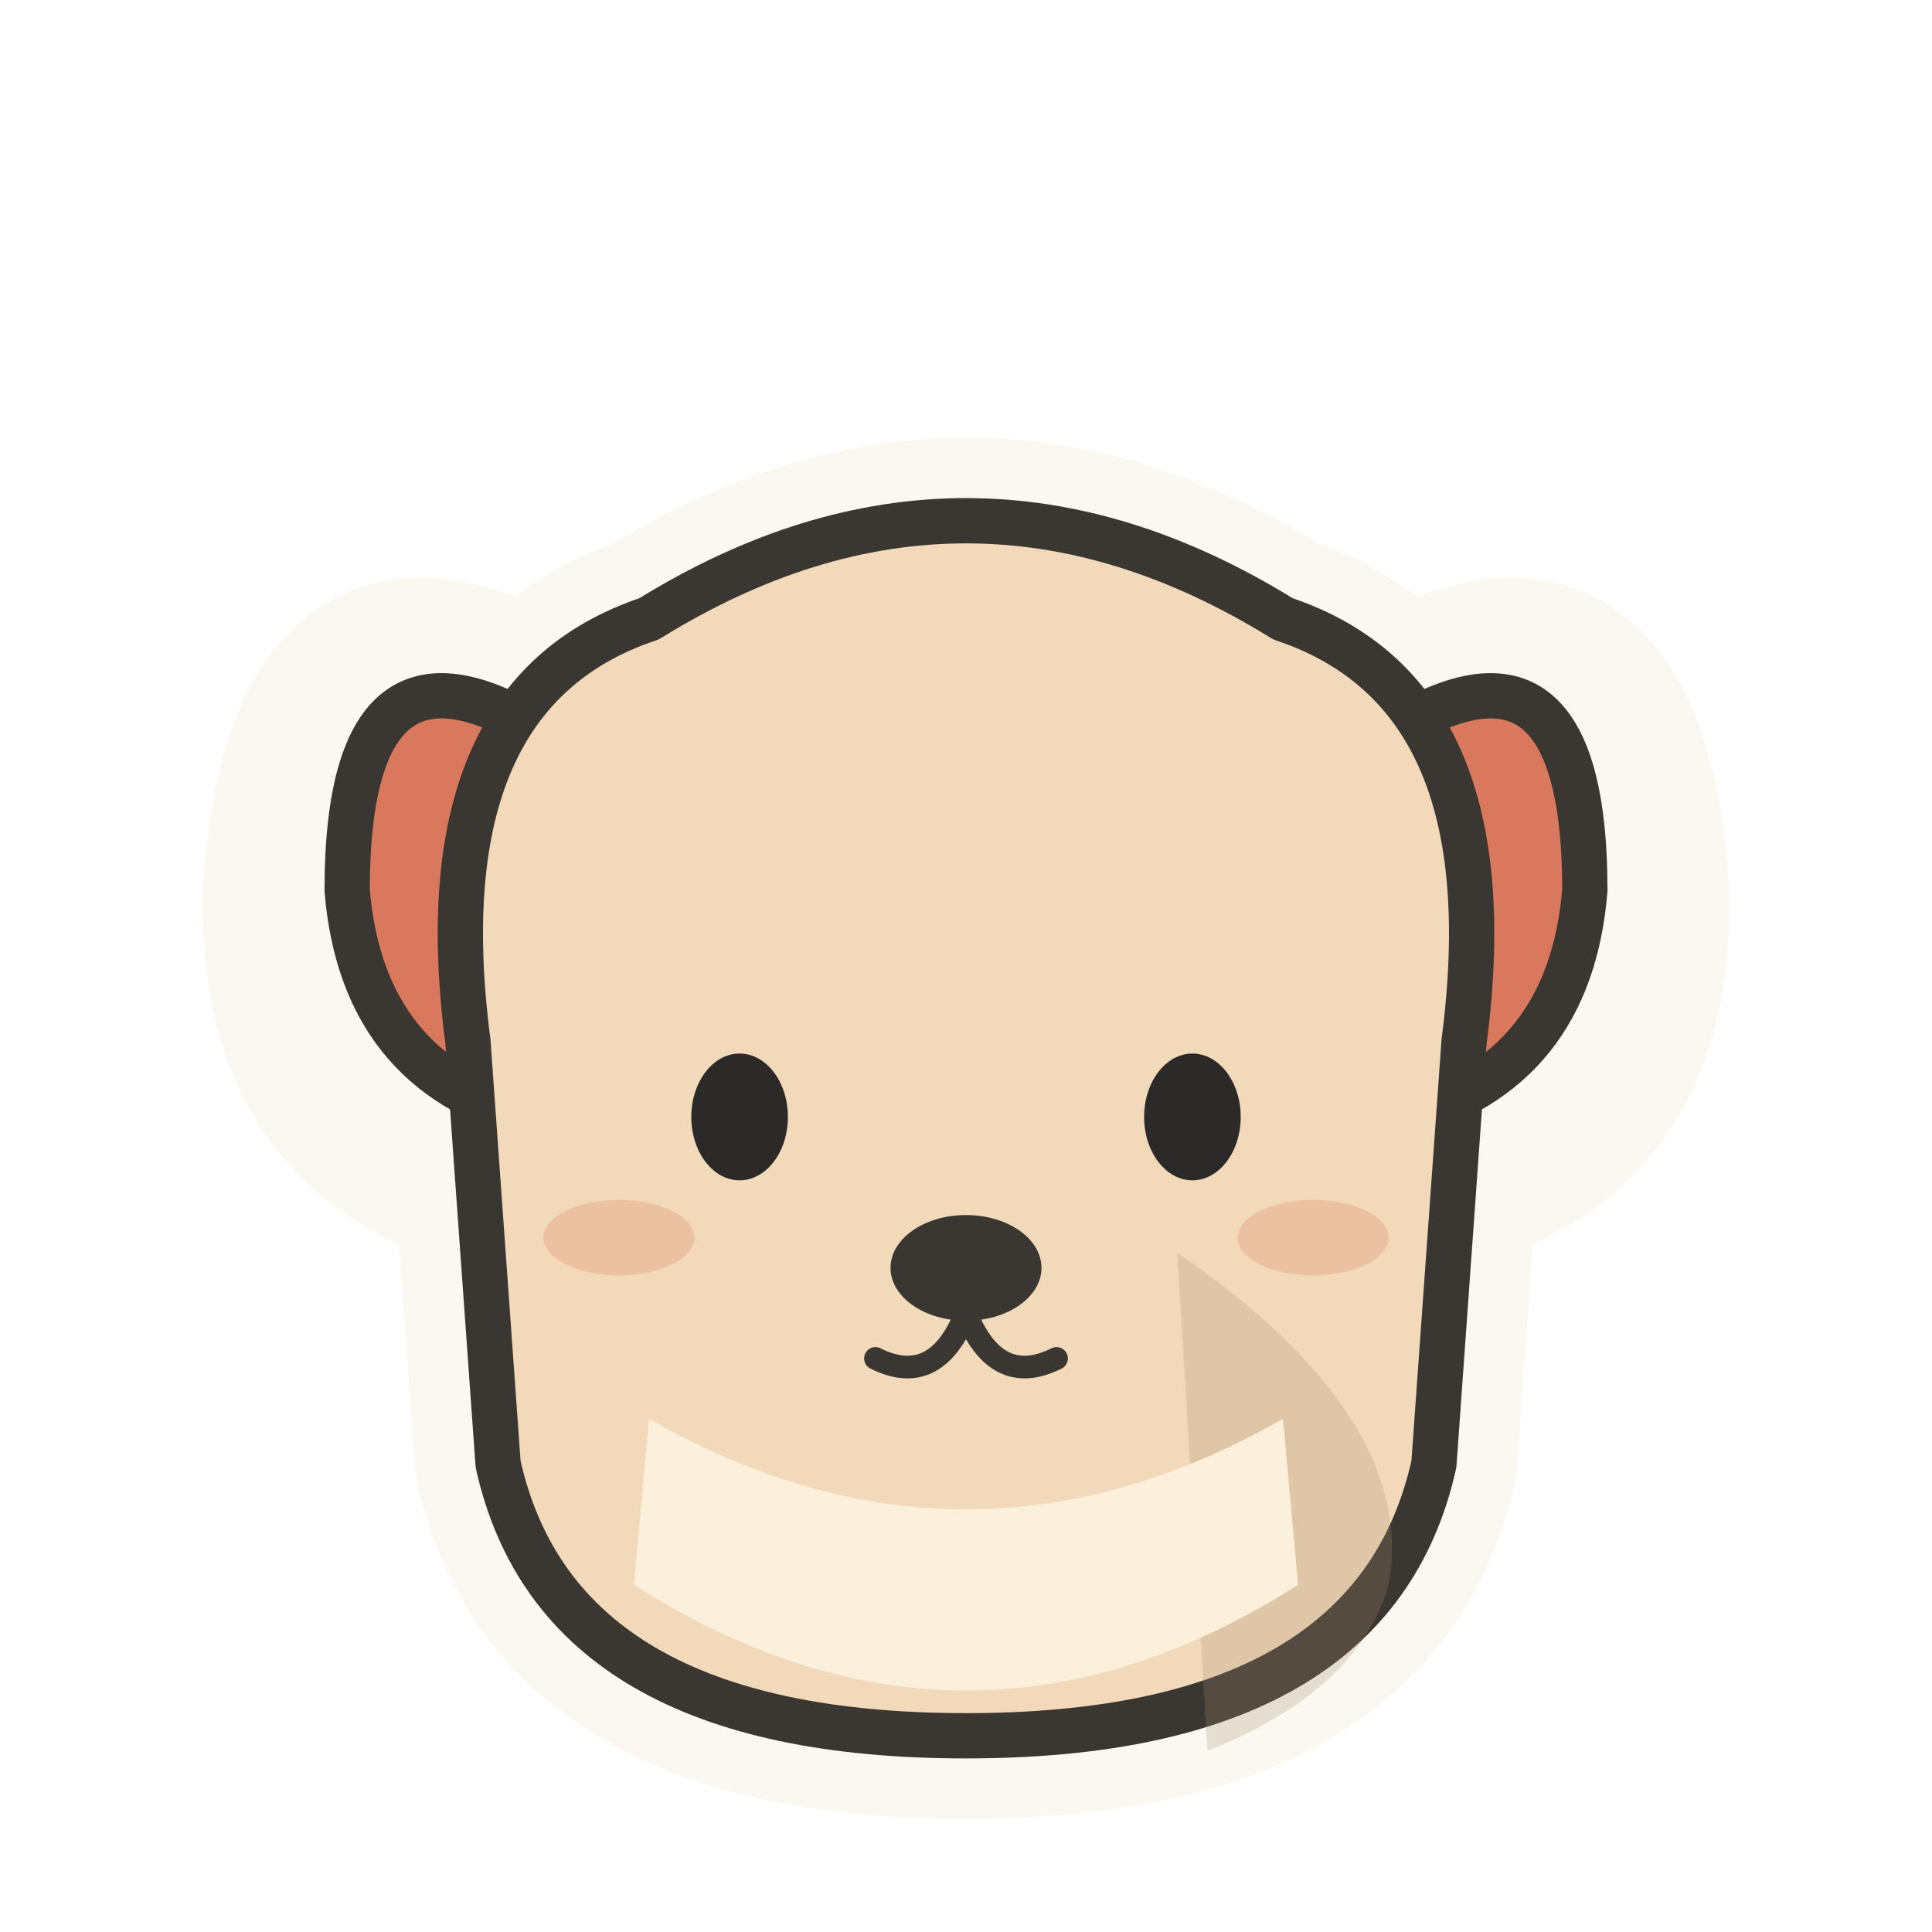
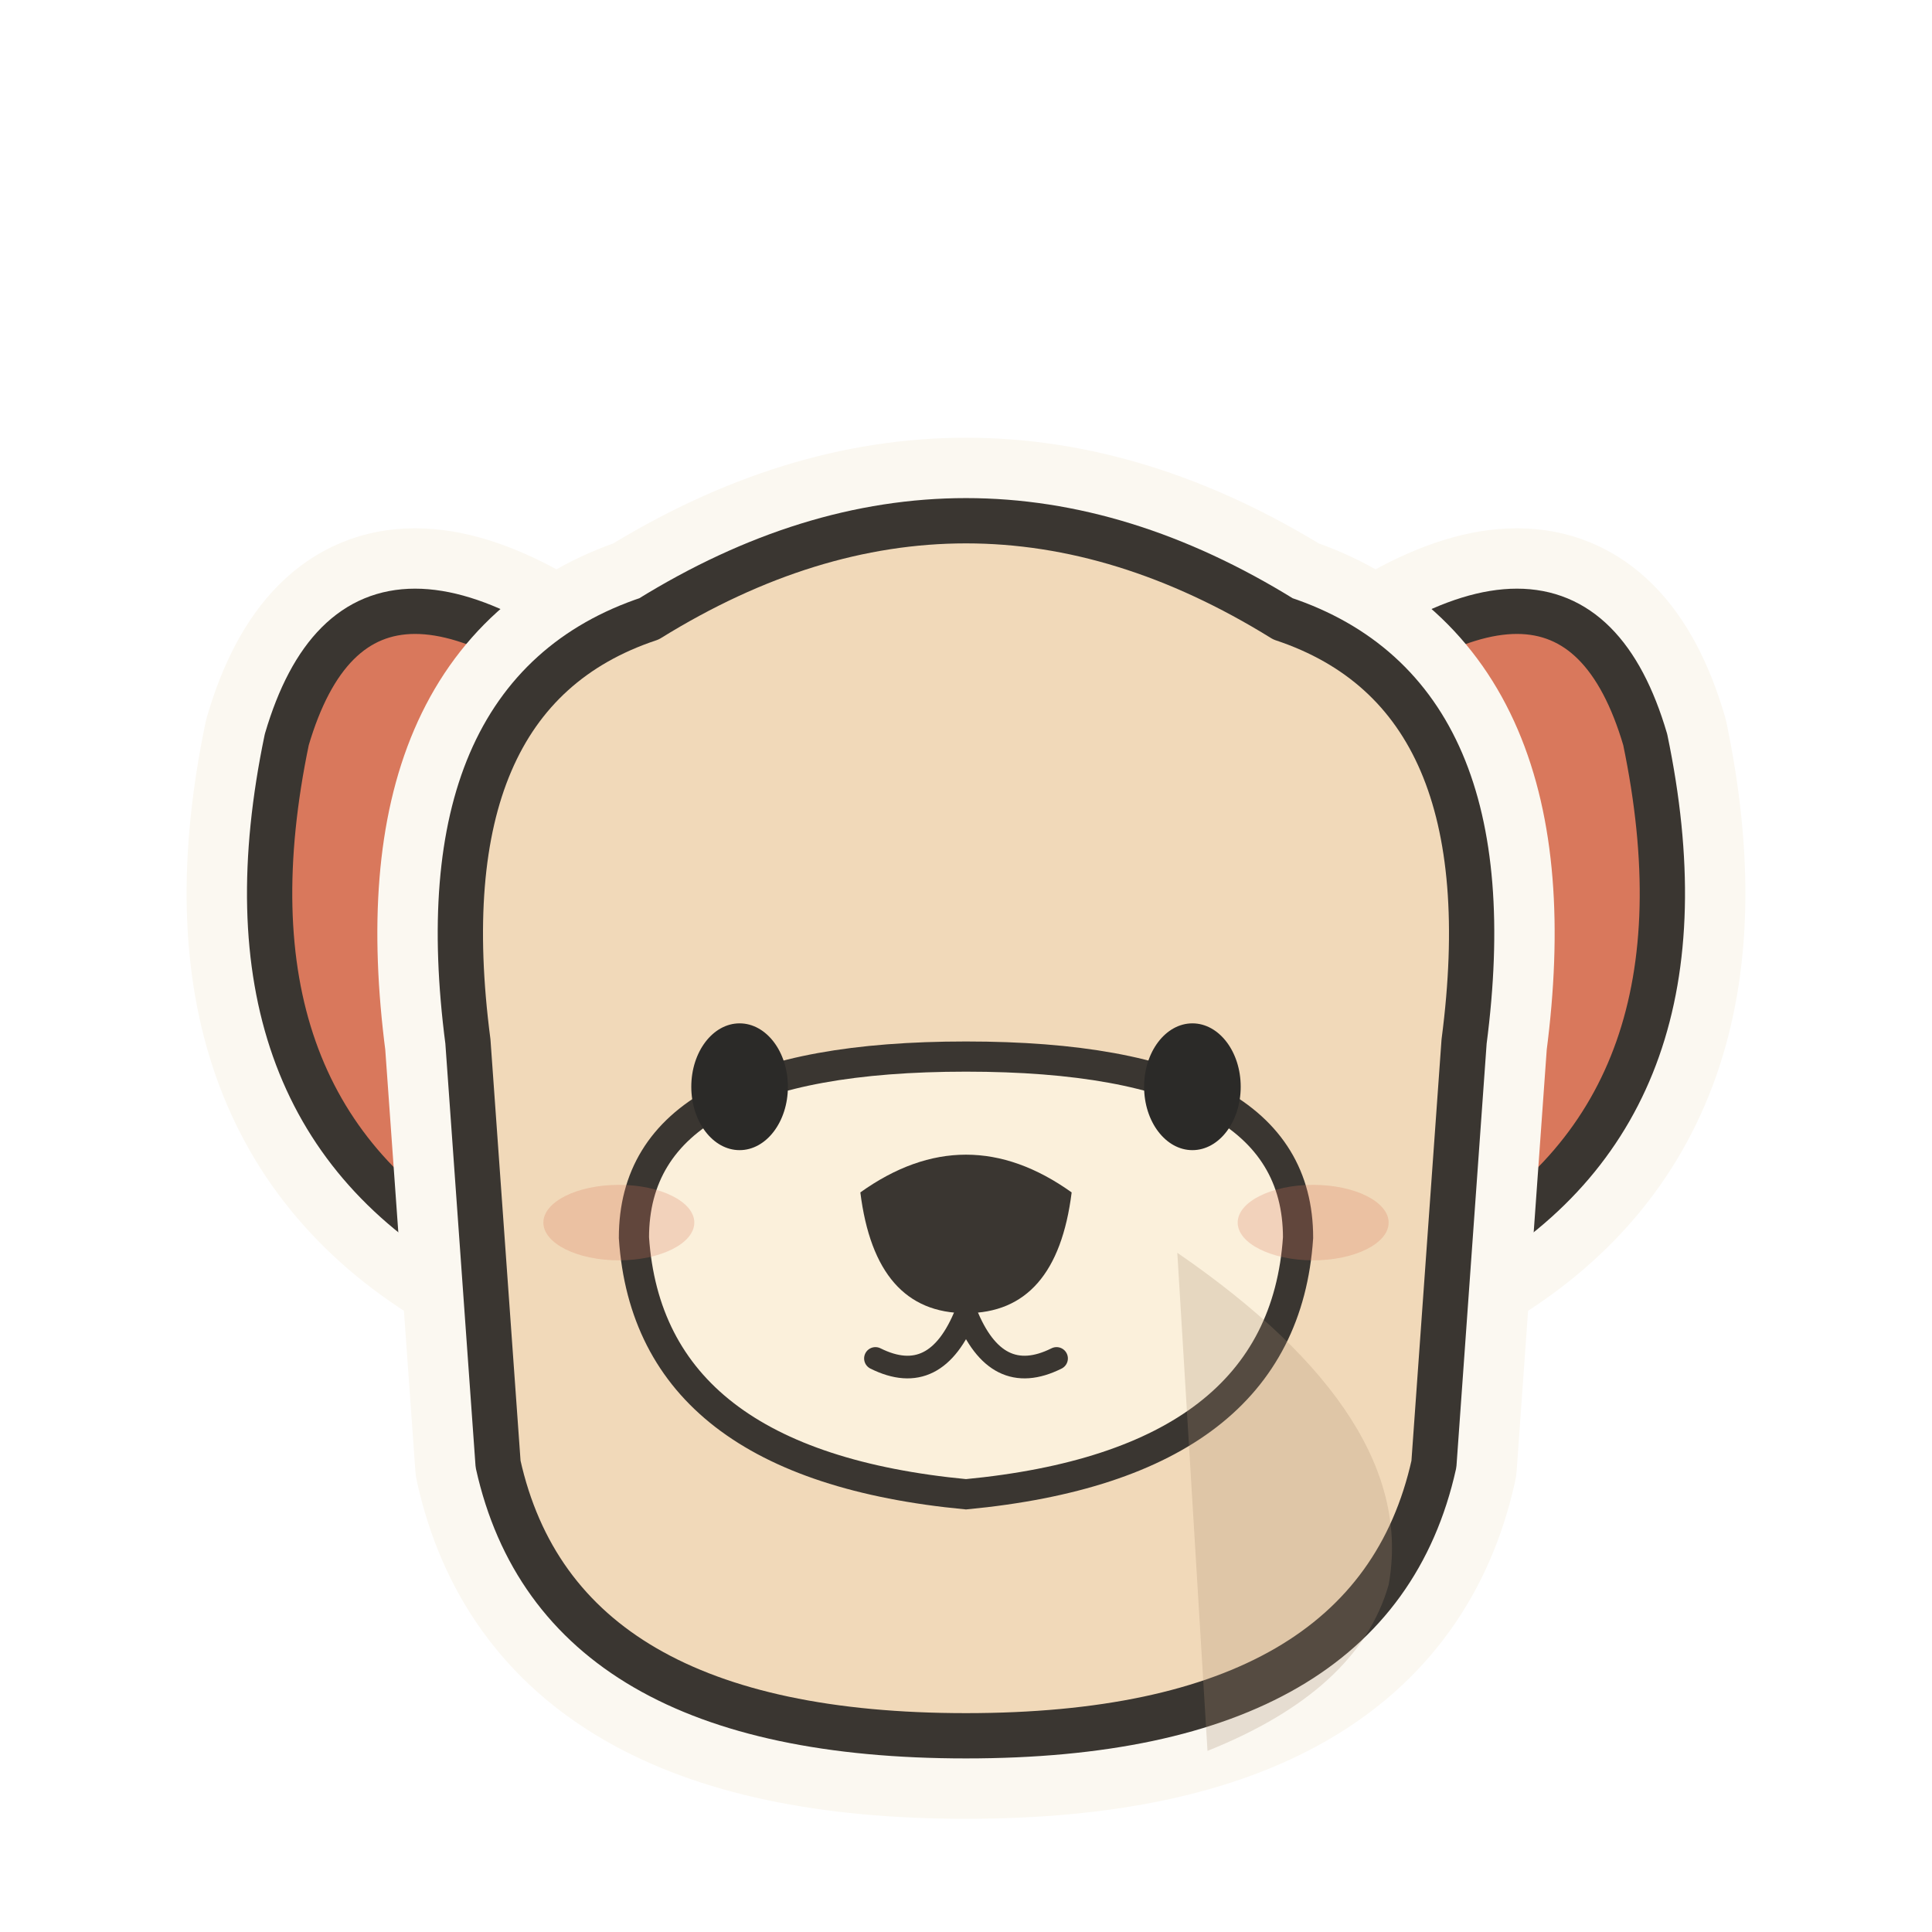
<svg xmlns="http://www.w3.org/2000/svg" viewBox="0 0 128 128" role="img" aria-labelledby="t d">
-   <g stroke="#fbf8f1" stroke-width="11" stroke-linecap="round" stroke-linejoin="round">
-     <path d="M38 48Q21 36 19 58q-1 18 15 21M90 48q17-12 19 10 1 18-15 21" fill="#d9785c" />
-     <path d="M31 69Q28 46 43 41q21-13 42 0 15 5 12 28l-2 28q-4 18-31 18t-31-18Z" />
-   </g>
-   <path d="M38 50Q23 39 23 59q1 12 12 15Zm52 0Q105 39 105 59q-1 12-12 15Z" fill="#d9785c" stroke="#3a3631" stroke-width="3" />
+   <path d="M43 49Q24 32 19 49q-5 24 12 34 9 4 13-7Zm42 0q19-17 24 0 5 24-12 34-9 4-13-7Z" fill="#fbf8f1" stroke="#fbf8f1" stroke-width="11" stroke-linejoin="round" />
+   <path d="M43 49Q24 32 19 49q-5 24 12 34 9 4 13-7Zm42 0q19-17 24 0 5 24-12 34-9 4-13-7Z" fill="#d9785c" stroke="#3a3631" stroke-width="3" stroke-linejoin="round" />
+   <path d="M31 69Q28 46 43 41q21-13 42 0 15 5 12 28l-2 28q-4 18-31 18t-31-18Z" fill="#fbf8f1" stroke="#fbf8f1" stroke-width="11" stroke-linejoin="round" />
  <path d="M31 69Q28 46 43 41q21-13 42 0 15 5 12 28l-2 28q-4 18-31 18t-31-18Z" fill="#f1d9b9" stroke="#3a3631" stroke-width="3" stroke-linejoin="round" />
+   <path d="M42 82q0-12 22-12t22 12q-1 15-22 17-21-2-22-17Z" fill="#fbf0db" stroke="#3a3631" stroke-width="2" />
  <path d="M78 83q16 11 14 22-2 7-12 11Z" fill="#a88c70" opacity=".25" />
-   <path d="M43 94q21 12 42 0l1 11q-22 14-44 0Z" fill="#fbf0db" />
-   <ellipse cx="49" cy="74" rx="3.2" ry="4.2" fill="#2b2a28" />
-   <ellipse cx="79" cy="74" rx="3.2" ry="4.2" fill="#2b2a28" />
-   <ellipse cx="41" cy="82" rx="5" ry="2.5" fill="#d9785c" opacity=".25" />
-   <ellipse cx="87" cy="82" rx="5" ry="2.5" fill="#d9785c" opacity=".25" />
-   <ellipse cx="64" cy="84" rx="5" ry="3.5" fill="#3a3631" />
+   <ellipse cx="49" cy="72" rx="3.2" ry="4.2" fill="#2b2a28" />
+   <ellipse cx="79" cy="72" rx="3.2" ry="4.2" fill="#2b2a28" />
+   <ellipse cx="41" cy="81" rx="5" ry="2.5" fill="#d9785c" opacity=".25" />
+   <ellipse cx="87" cy="81" rx="5" ry="2.5" fill="#d9785c" opacity=".25" />
+   <path d="M57 79q7-5 14 0-1 8-7 8t-7-8Z" fill="#3a3631" />
  <path d="M64 87q-2 5-6 3m6-3q2 5 6 3" fill="none" stroke="#3a3631" stroke-width="1.5" stroke-linecap="round" />
</svg>
